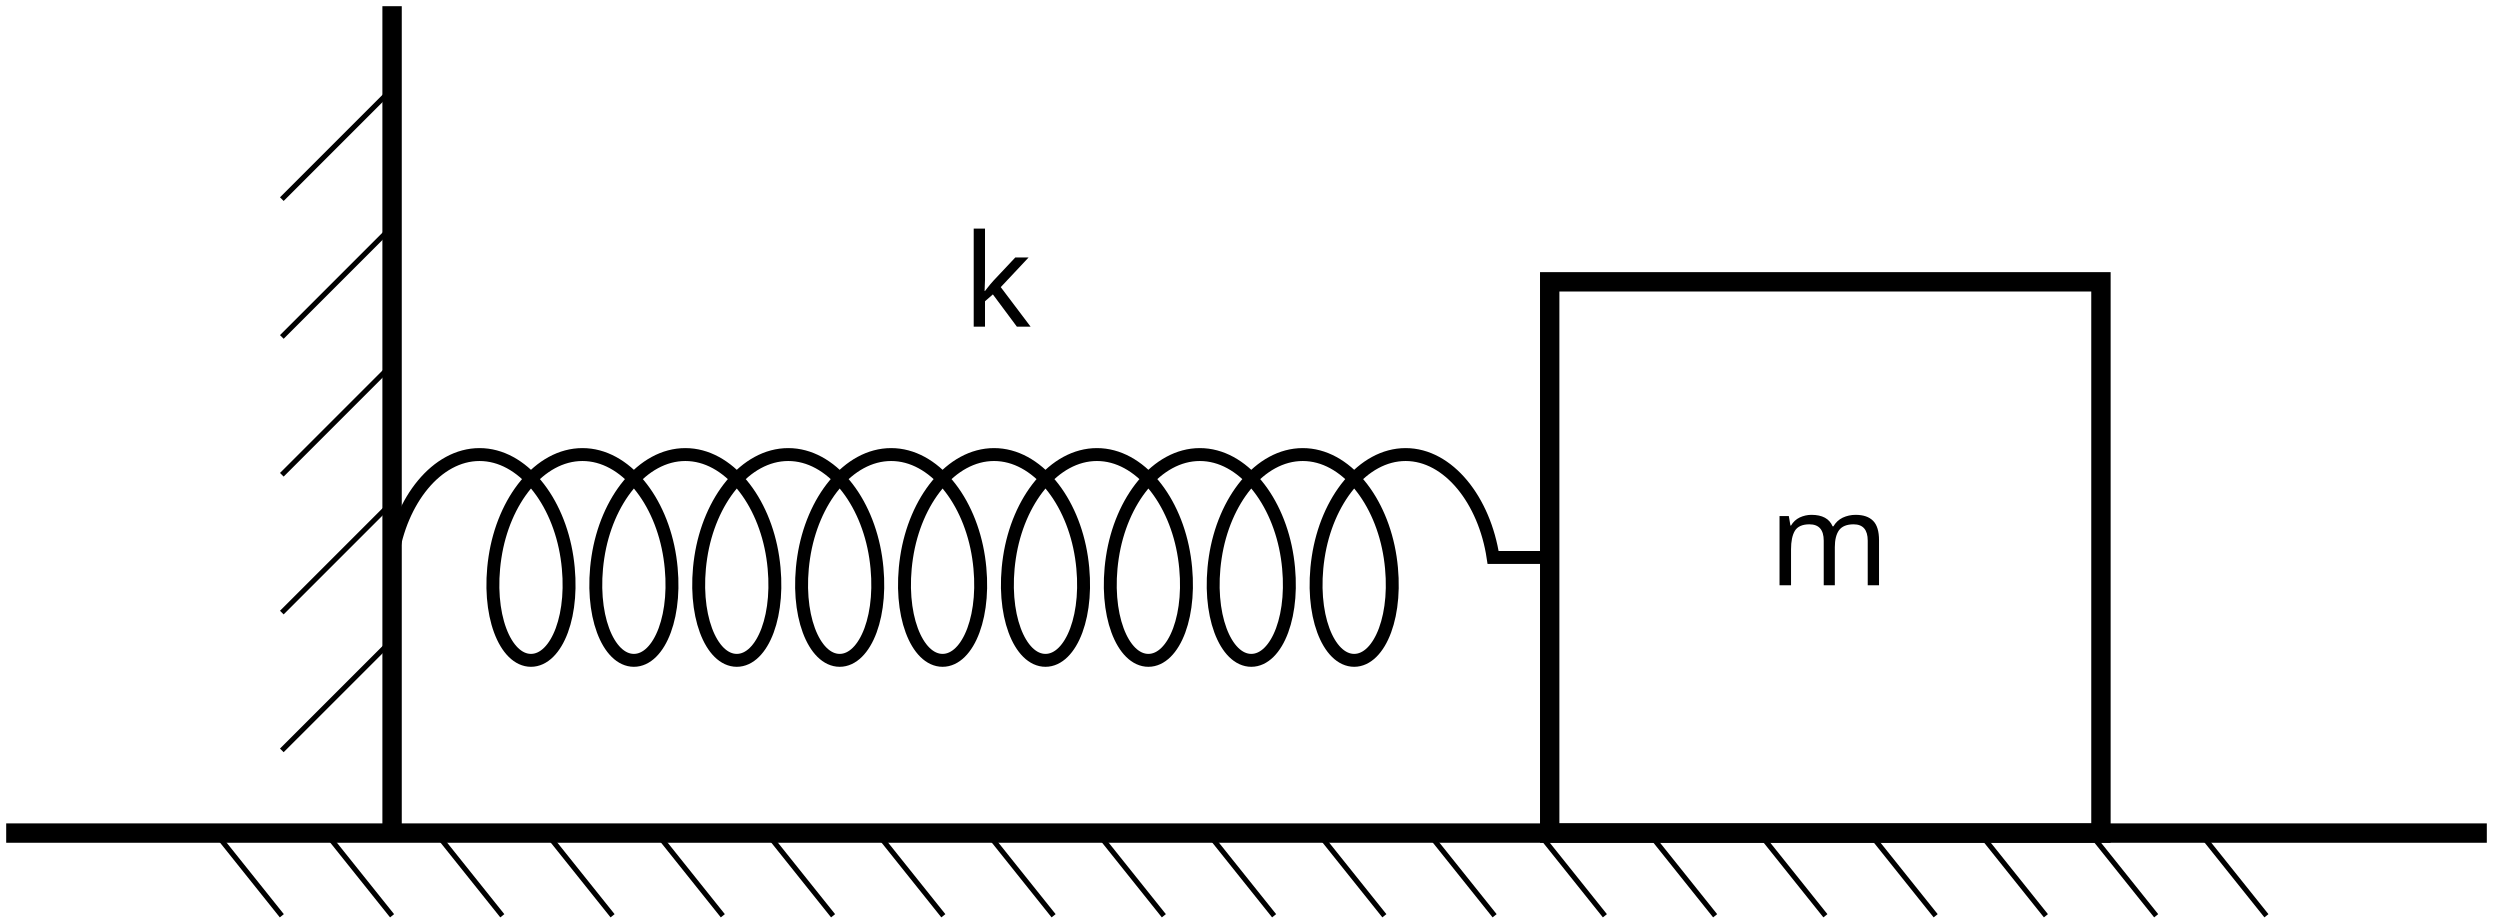
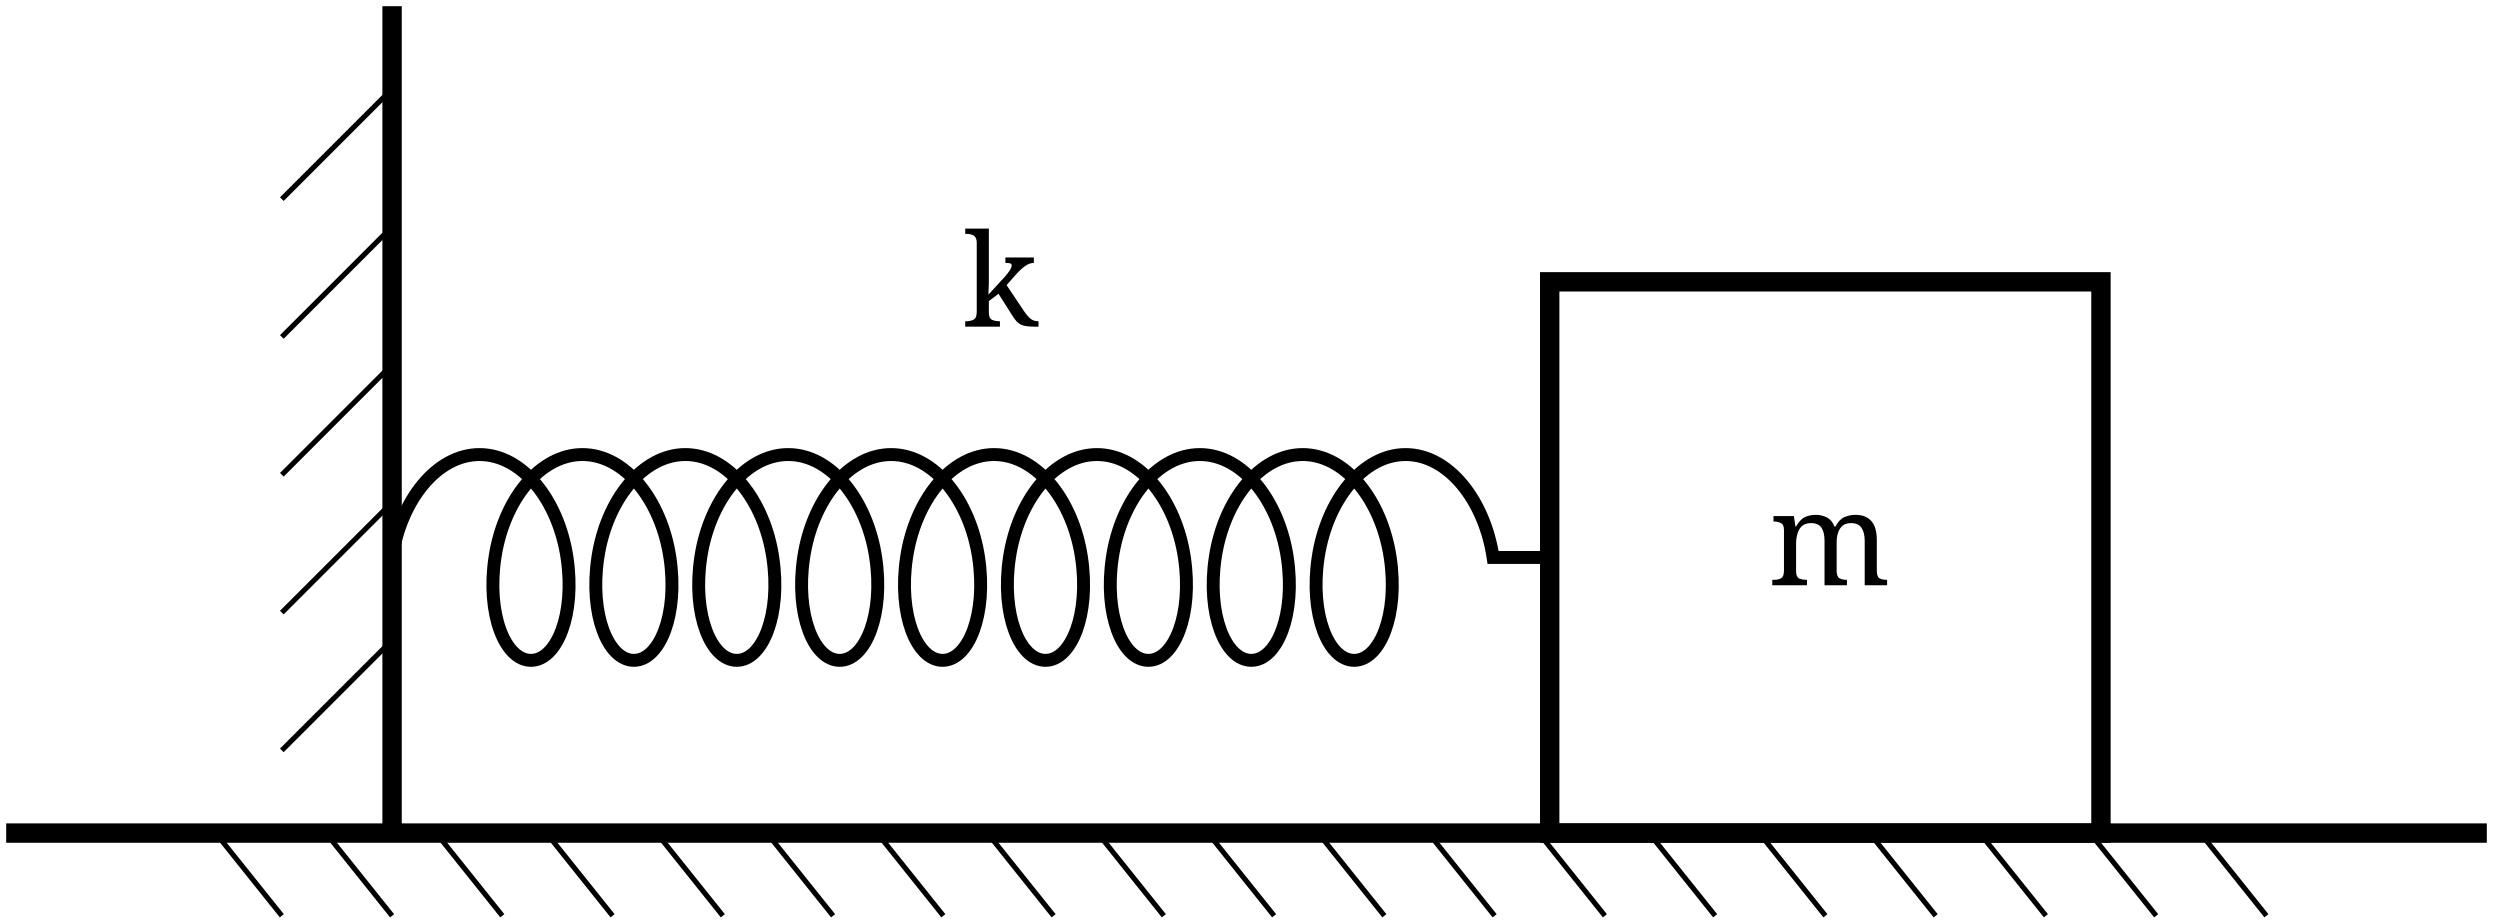
<svg xmlns="http://www.w3.org/2000/svg" version="1.1" width="100%" height="100%" viewBox="-72 -72 193.556 71.37">
  <g stroke-miterlimit="10" transform="translate(-50.18047,-7.501343) scale(1,-1)">
    <g stroke="#000" fill="#000">
      <g stroke-width="0.4">
        <g stroke-width="1.5">
          <path d=" M -21.34 0.0 L 170.716 0.0  " fill="none" />
        </g>
        <path d=" M 0.0 -6.402 L -5.121 0.0  " fill="none" />
        <path d=" M 8.536 -6.402 L 3.414 0.0  " fill="none" />
        <path d=" M 17.071 -6.402 L 11.95 0.0  " fill="none" />
        <path d=" M 25.608 -6.402 L 20.486 0.0  " fill="none" />
        <path d=" M 34.144 -6.402 L 29.023 0.0  " fill="none" />
        <path d=" M 42.68 -6.402 L 37.559 0.0  " fill="none" />
        <path d=" M 51.217 -6.402 L 46.095 0.0  " fill="none" />
        <path d=" M 59.753 -6.402 L 54.632 0.0  " fill="none" />
        <path d=" M 68.289 -6.402 L 63.168 0.0  " fill="none" />
        <path d=" M 76.826 -6.402 L 71.704 0.0  " fill="none" />
        <path d=" M 85.362 -6.402 L 80.241 0.0  " fill="none" />
        <path d=" M 93.898 -6.402 L 88.777 0.0  " fill="none" />
        <path d=" M 102.435 -6.402 L 97.314 0.0  " fill="none" />
        <path d=" M 110.971 -6.402 L 105.85 0.0  " fill="none" />
        <path d=" M 119.507 -6.402 L 114.386 0.0  " fill="none" />
        <path d=" M 128.044 -6.402 L 122.923 0.0  " fill="none" />
        <path d=" M 136.58 -6.402 L 131.459 0.0  " fill="none" />
        <path d=" M 145.117 -6.402 L 139.995 0.0  " fill="none" />
        <path d=" M 153.653 -6.402 L 148.532 0.0  " fill="none" />
        <g stroke-width="1.5">
          <path d=" M 8.536 0.0 L 8.536 64.019  " fill="none" />
        </g>
        <path d=" M 0.0 6.402 L 8.536 14.937  " fill="none" />
        <path d=" M 0.0 17.071 L 8.536 25.607  " fill="none" />
        <path d=" M 0.0 27.741 L 8.536 36.277  " fill="none" />
        <path d=" M 0.0 38.411 L 8.536 46.947  " fill="none" />
        <path d=" M 0.0 49.081 L 8.536 57.616  " fill="none" />
        <g stroke-width="1.0">
          <path d=" M 8.536 21.34 C 9.2 25.761 11.991 29.306 15.307 29.306 C 18.624 29.306 21.415 25.761 22.079 21.34 C 22.743 16.918 21.279 13.373 19.29 13.373 C 17.301 13.373 15.838 16.918 16.502 21.34 C 17.166 25.761 19.957 29.306 23.274 29.306 C 26.591 29.306 29.382 25.761 30.046 21.34 C 30.71 16.918 29.246 13.373 27.257 13.373 C 25.268 13.373 23.805 16.918 24.469 21.34 C 25.133 25.761 27.924 29.306 31.241 29.306 C 34.558 29.306 37.349 25.761 38.012 21.34 C 38.676 16.918 37.213 13.373 35.224 13.373 C 33.235 13.373 31.771 16.918 32.435 21.34 C 33.1 25.761 35.891 29.306 39.208 29.306 C 42.524 29.306 45.315 25.761 45.979 21.34 C 46.643 16.918 45.18 13.373 43.191 13.373 C 41.202 13.373 39.738 16.918 40.402 21.34 C 41.066 25.761 43.858 29.306 47.174 29.306 C 50.491 29.306 53.282 25.761 53.946 21.34 C 54.61 16.918 53.146 13.373 51.157 13.373 C 49.168 13.373 47.705 16.918 48.369 21.34 C 49.033 25.761 51.824 29.306 55.141 29.306 C 58.458 29.306 61.249 25.761 61.913 21.34 C 62.576 16.918 61.113 13.373 59.124 13.373 C 57.135 13.373 55.672 16.918 56.336 21.34 C 57 25.761 59.791 29.306 63.108 29.306 C 66.424 29.306 69.216 25.761 69.879 21.34 C 70.543 16.918 69.08 13.373 67.091 13.373 C 65.102 13.373 63.638 16.918 64.302 21.34 C 64.967 25.761 67.758 29.306 71.074 29.306 C 74.391 29.306 77.182 25.761 77.846 21.34 C 78.51 16.918 77.047 13.373 75.058 13.373 C 73.069 13.373 71.605 16.918 72.269 21.34 C 72.933 25.761 75.724 29.306 79.041 29.306 C 82.358 29.306 85.149 25.761 85.813 21.34 C 86.477 16.918 85.013 13.373 83.024 13.373 C 81.035 13.373 79.572 16.918 80.236 21.34 C 80.9 25.761 83.691 29.306 87.008 29.306 C 90.325 29.306 93.116 25.761 93.78 21.34 L 98.162 21.34  " fill="none" />
        </g>
        <g stroke-width="1.5">
          <path d=" M 98.162 0.0 M 98.162 0.0 L 98.162 42.679 L 140.841 42.679 L 140.841 0.0 Z M 140.841 42.679  " fill="none" />
        </g>
        <g transform="translate(52.72255,39.2069)">
          <g stroke="#000" fill="#000">
            <g stroke="none" transform="scale(-1,1) translate(-50.18047,-7.501343) scale(-1,-1)">
              <g fill="#000">
                <g stroke="none">
-                   <text alignment-baseline="baseline" y="-7.501" x="-50.18" font-family="cmmi10" font-size="10" fill="black">k</text>
+                   <text alignment-baseline="baseline" y="-7.501" x="-50.18" font-family="serif" font-size="10" fill="black">k</text>
                </g>
              </g>
            </g>
          </g>
        </g>
        <g transform="translate(115.1116,19.18677)">
          <g stroke="#000" fill="#000">
            <g stroke="none" transform="scale(-1,1) translate(-50.18047,-7.501343) scale(-1,-1)">
              <g fill="#000">
                <g stroke="none">
-                   <text alignment-baseline="baseline" y="-7.501" x="-50.18" font-family="cmmi10" font-size="10" fill="black">m</text>
+                   <text alignment-baseline="baseline" y="-7.501" x="-50.18" font-family="serif" font-size="10" fill="black">m</text>
                </g>
              </g>
            </g>
          </g>
        </g>
      </g>
    </g>
  </g>
</svg>
